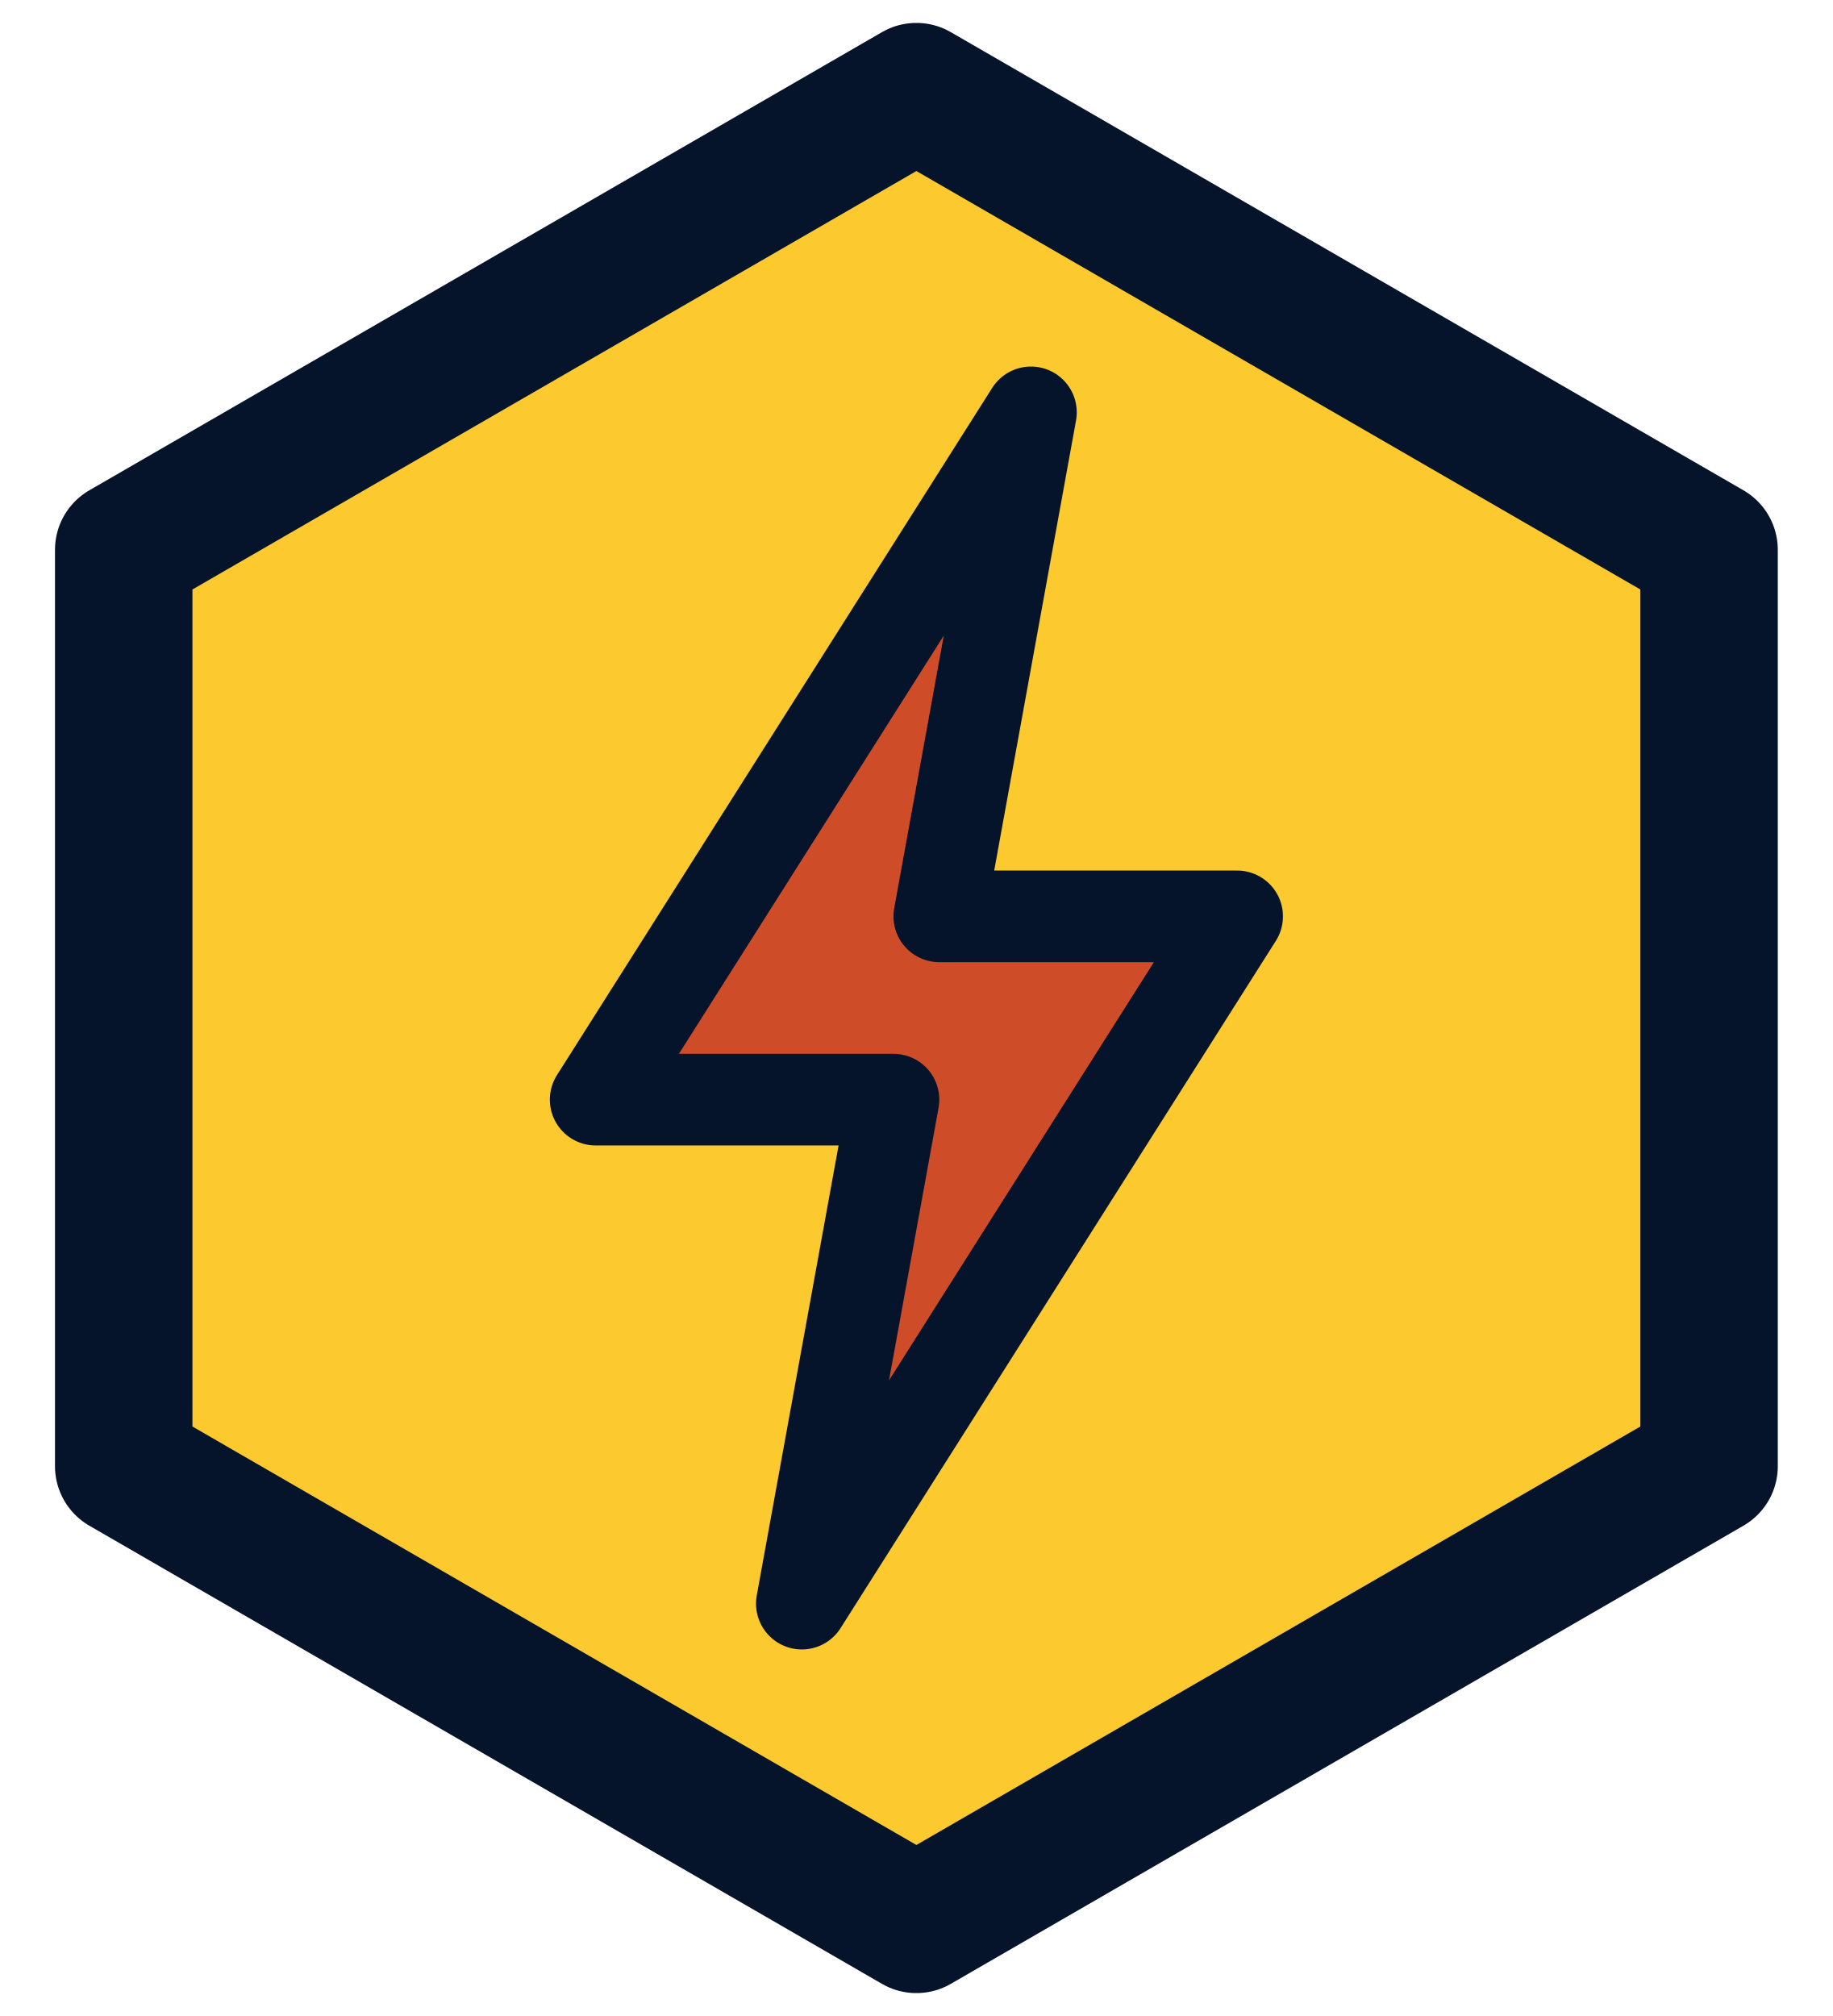
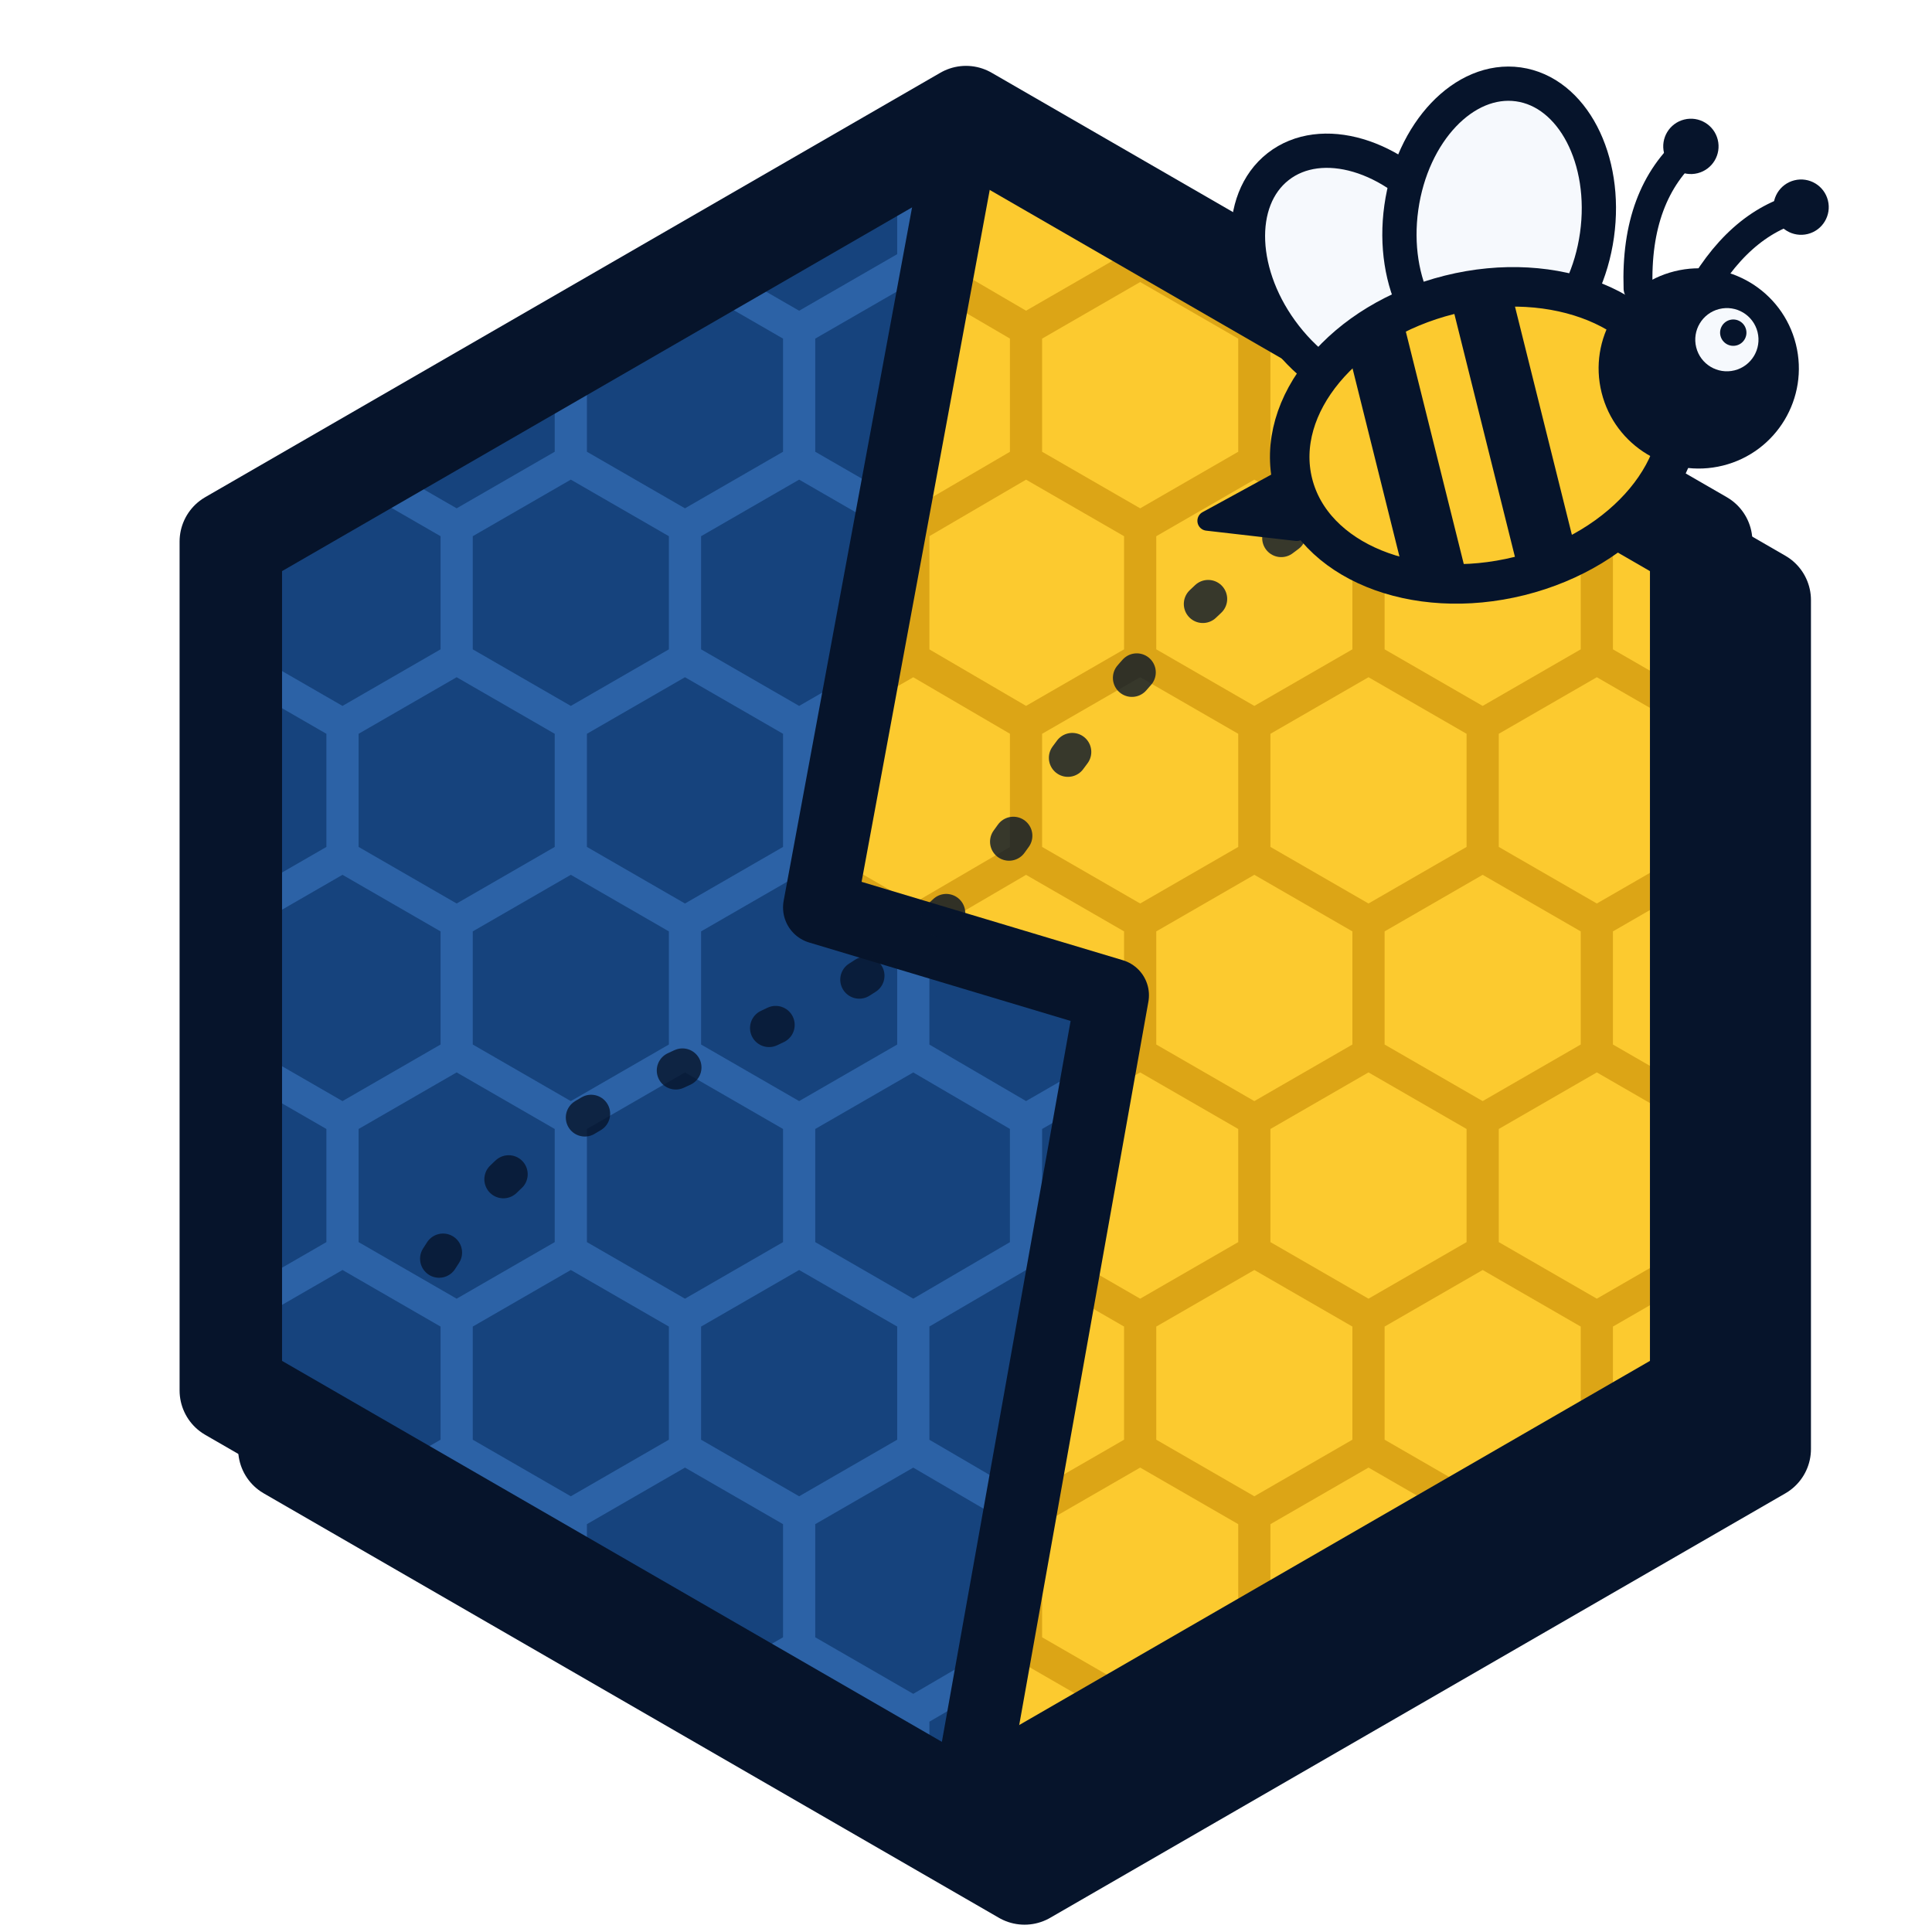
- <svg xmlns="http://www.w3.org/2000/svg" viewBox="0 0 40 44">
-   <path d="M20 2 37.3 12v20L20 42 2.7 32V12z" fill="#fcca2f" stroke="#06142b" stroke-width="3" stroke-linejoin="round" />
-   <path d="M22.5 9 13 24h6.5L17.5 35 27 20h-6.5z" fill="#cf4c28" stroke="#06142b" stroke-width="2" stroke-linejoin="round" />
+ <svg xmlns="http://www.w3.org/2000/svg" viewBox="0 0 132 132" role="img" aria-label="Hive">
+   <defs>
+     <clipPath id="hl-fav">
+       <polygon points="66,8 56,62 76,68 66,124 15.8,95 15.8,37" />
+     </clipPath>
+     <clipPath id="hr-fav">
+       <polygon points="66,8 116.2,37 116.2,95 66,124 76,68 56,62" />
+     </clipPath>
+   </defs>
+   <polygon points="70.00,12.00 120.23,41.00 120.23,99.00 70.00,128.00 19.77,99.00 19.77,41.00" fill="#06142b" stroke="#06142b" stroke-width="7" stroke-linejoin="round" />
+   <polygon points="66,8 56,62 76,68 66,124 15.8,95 15.8,37" fill="#16437d" />
+   <g clip-path="url(#hl-fav)">
+     <path d="M0.0,-9.0L7.8,-4.5L7.8,4.5L0.0,9.0L-7.8,4.5L-7.8,-4.5ZM15.6,-9.0L23.4,-4.5L23.4,4.5L15.6,9.0L7.8,4.5L7.8,-4.5ZM31.2,-9.0L39.0,-4.5L39.0,4.5L31.2,9.0L23.4,4.5L23.4,-4.5ZM46.8,-9.0L54.6,-4.5L54.6,4.5L46.8,9.0L39.0,4.5L39.0,-4.5ZM62.4,-9.0L70.1,-4.5L70.1,4.5L62.4,9.0L54.6,4.5L54.6,-4.5ZM77.9,-9.0L85.7,-4.5L85.7,4.5L77.9,9.0L70.1,4.5L70.1,-4.5ZM93.5,-9.0L101.3,-4.5L101.3,4.5L93.5,9.0L85.7,4.5L85.7,-4.5ZM109.1,-9.0L116.9,-4.5L116.9,4.5L109.1,9.0L101.3,4.5L101.3,-4.5ZM124.7,-9.0L132.5,-4.5L132.5,4.5L124.7,9.0L116.9,4.5L116.9,-4.5ZM140.3,-9.0L148.1,-4.5L148.1,4.5L140.3,9.0L132.5,4.5L132.5,-4.5ZM7.8,4.5L15.6,9.0L15.6,18.0L7.8,22.5L-0.0,18.0L0.0,9.0ZM23.4,4.5L31.2,9.0L31.2,18.0L23.4,22.5L15.6,18.0L15.6,9.0ZM39.0,4.5L46.8,9.0L46.8,18.0L39.0,22.5L31.2,18.0L31.2,9.0ZM54.6,4.5L62.4,9.0L62.4,18.0L54.6,22.5L46.8,18.0L46.8,9.0ZM70.1,4.5L77.9,9.0L77.9,18.0L70.1,22.5L62.4,18.0L62.4,9.0ZM85.7,4.5L93.5,9.0L93.5,18.0L85.7,22.5L77.9,18.0L77.9,9.0ZM101.3,4.5L109.1,9.0L109.1,18.0L101.3,22.5L93.5,18.0L93.5,9.0ZM116.9,4.5L124.7,9.0L124.7,18.0L116.9,22.5L109.1,18.0L109.1,9.0ZM132.5,4.5L140.3,9.0L140.3,18.0L132.5,22.5L124.7,18.0L124.7,9.0ZM0.0,18.0L7.8,22.5L7.8,31.5L0.0,36.0L-7.8,31.5L-7.8,22.5ZM15.6,18.0L23.4,22.5L23.4,31.5L15.6,36.0L7.8,31.5L7.8,22.5ZM31.2,18.0L39.0,22.5L39.0,31.5L31.2,36.0L23.4,31.5L23.4,22.5ZM46.8,18.0L54.6,22.5L54.6,31.5L46.8,36.0L39.0,31.5L39.0,22.5ZM62.4,18.0L70.1,22.5L70.1,31.5L62.4,36.0L54.6,31.5L54.6,22.5ZM77.9,18.0L85.7,22.5L85.7,31.5L77.9,36.0L70.1,31.5L70.1,22.5ZM93.5,18.0L101.3,22.5L101.3,31.5L93.5,36.0L85.7,31.5L85.7,22.5ZM109.1,18.0L116.9,22.5L116.9,31.5L109.1,36.0L101.3,31.5L101.3,22.5ZM124.7,18.0L132.5,22.5L132.5,31.5L124.7,36.0L116.9,31.5L116.9,22.5ZM140.3,18.0L148.1,22.5L148.1,31.5L140.3,36.0L132.5,31.5L132.5,22.5ZM7.8,31.5L15.6,36.0L15.6,45.0L7.8,49.5L-0.0,45.0L0.0,36.0ZM23.4,31.5L31.2,36.0L31.2,45.0L23.4,49.5L15.6,45.0L15.6,36.0ZM39.0,31.5L46.8,36.0L46.8,45.0L39.0,49.5L31.2,45.0L31.2,36.0ZM54.6,31.5L62.4,36.0L62.4,45.0L54.6,49.5L46.8,45.0L46.8,36.0ZM70.1,31.5L77.9,36.0L77.9,45.0L70.1,49.5L62.4,45.0L62.4,36.0ZM85.7,31.5L93.5,36.0L93.5,45.0L85.7,49.5L77.9,45.0L77.9,36.0ZM101.3,31.5L109.1,36.0L109.1,45.0L101.3,49.5L93.5,45.0L93.5,36.0ZM116.9,31.5L124.7,36.0L124.7,45.0L116.9,49.5L109.1,45.0L109.1,36.0ZM132.5,31.5L140.3,36.0L140.3,45.0L132.5,49.5L124.7,45.0L124.7,36.0ZM0.0,45.0L7.8,49.5L7.8,58.5L0.0,63.0L-7.8,58.5L-7.8,49.5ZM15.6,45.0L23.4,49.5L23.4,58.5L15.6,63.0L7.8,58.5L7.8,49.5ZM31.2,45.0L39.0,49.5L39.0,58.5L31.2,63.0L23.4,58.5L23.4,49.5ZM46.8,45.0L54.6,49.5L54.6,58.5L46.8,63.0L39.0,58.5L39.0,49.5ZM62.4,45.0L70.1,49.5L70.1,58.5L62.4,63.0L54.6,58.5L54.6,49.5ZM77.9,45.0L85.7,49.5L85.7,58.5L77.9,63.0L70.1,58.5L70.1,49.5ZM93.5,45.0L101.3,49.5L101.3,58.5L93.5,63.0L85.7,58.5L85.7,49.5ZM109.1,45.0L116.9,49.5L116.9,58.5L109.1,63.0L101.3,58.5L101.3,49.5ZM124.7,45.0L132.5,49.5L132.5,58.5L124.7,63.0L116.9,58.5L116.9,49.5ZM140.3,45.0L148.1,49.5L148.1,58.5L140.3,63.0L132.5,58.5L132.5,49.5ZM7.8,58.5L15.6,63.0L15.6,72.0L7.8,76.5L-0.0,72.0L0.0,63.0ZM23.4,58.5L31.2,63.0L31.2,72.0L23.4,76.5L15.6,72.0L15.6,63.0ZM39.0,58.5L46.8,63.0L46.8,72.0L39.0,76.5L31.2,72.0L31.2,63.0ZM54.6,58.5L62.4,63.0L62.4,72.0L54.6,76.5L46.8,72.0L46.8,63.0ZM70.1,58.5L77.9,63.0L77.9,72.0L70.1,76.5L62.4,72.0L62.4,63.0ZM85.7,58.5L93.5,63.0L93.5,72.0L85.7,76.5L77.9,72.0L77.9,63.0ZM101.3,58.5L109.1,63.0L109.1,72.0L101.3,76.5L93.5,72.0L93.5,63.0ZM116.9,58.5L124.7,63.0L124.7,72.0L116.9,76.5L109.1,72.0L109.1,63.0ZM132.5,58.5L140.3,63.0L140.3,72.0L132.5,76.5L124.7,72.0L124.7,63.0ZM0.0,72.0L7.8,76.5L7.8,85.5L0.0,90.0L-7.8,85.5L-7.8,76.5ZM15.6,72.0L23.4,76.5L23.4,85.5L15.6,90.0L7.8,85.5L7.8,76.5ZM31.2,72.0L39.0,76.5L39.0,85.5L31.2,90.0L23.4,85.5L23.4,76.5ZM46.8,72.0L54.6,76.5L54.6,85.5L46.8,90.0L39.0,85.5L39.0,76.5ZM62.4,72.0L70.1,76.5L70.1,85.5L62.4,90.0L54.6,85.5L54.6,76.5ZM77.9,72.0L85.7,76.5L85.7,85.5L77.9,90.0L70.1,85.5L70.1,76.5ZM93.5,72.0L101.3,76.5L101.3,85.5L93.5,90.0L85.7,85.5L85.7,76.5ZM109.1,72.0L116.9,76.5L116.9,85.5L109.1,90.0L101.3,85.5L101.3,76.5ZM124.7,72.0L132.5,76.5L132.5,85.5L124.7,90.0L116.9,85.5L116.9,76.5ZM140.3,72.0L148.1,76.5L148.1,85.5L140.3,90.0L132.5,85.5L132.5,76.5ZM7.8,85.5L15.6,90.0L15.6,99.0L7.8,103.5L-0.0,99.0L0.0,90.0ZM23.4,85.5L31.2,90.0L31.2,99.0L23.4,103.5L15.6,99.0L15.6,90.0ZM39.0,85.5L46.8,90.0L46.8,99.0L39.0,103.5L31.2,99.0L31.2,90.0ZM54.6,85.5L62.4,90.0L62.4,99.0L54.6,103.5L46.8,99.0L46.8,90.0ZM70.1,85.5L77.9,90.0L77.9,99.0L70.1,103.5L62.4,99.0L62.4,90.0ZM85.7,85.5L93.5,90.0L93.5,99.0L85.7,103.5L77.9,99.0L77.9,90.0ZM101.3,85.5L109.1,90.0L109.1,99.0L101.3,103.5L93.5,99.0L93.5,90.0ZM116.9,85.5L124.7,90.0L124.7,99.0L116.9,103.5L109.1,99.0L109.1,90.0ZM132.5,85.5L140.3,90.0L140.3,99.0L132.5,103.5L124.7,99.0L124.7,90.0ZM0.0,99.0L7.8,103.5L7.8,112.5L0.0,117.0L-7.8,112.5L-7.8,103.5ZM15.6,99.0L23.4,103.5L23.4,112.5L15.6,117.0L7.8,112.5L7.8,103.5ZM31.2,99.0L39.0,103.5L39.0,112.5L31.2,117.0L23.4,112.5L23.4,103.5ZM46.8,99.0L54.6,103.5L54.6,112.5L46.8,117.0L39.0,112.5L39.0,103.5ZM62.4,99.0L70.1,103.5L70.1,112.5L62.4,117.0L54.6,112.5L54.6,103.5ZM77.9,99.0L85.7,103.5L85.7,112.5L77.9,117.0L70.1,112.5L70.1,103.5ZM93.5,99.0L101.3,103.5L101.3,112.5L93.5,117.0L85.7,112.5L85.7,103.5ZM109.1,99.0L116.9,103.5L116.9,112.5L109.1,117.0L101.3,112.5L101.3,103.5ZM124.7,99.0L132.5,103.5L132.5,112.5L124.7,117.0L116.9,112.5L116.9,103.5ZM140.3,99.0L148.1,103.5L148.1,112.5L140.3,117.0L132.5,112.5L132.5,103.5ZM7.8,112.5L15.6,117.0L15.6,126.0L7.8,130.5L-0.0,126.0L0.0,117.0ZM23.4,112.5L31.2,117.0L31.2,126.0L23.4,130.5L15.6,126.0L15.6,117.0ZM39.0,112.5L46.8,117.0L46.8,126.0L39.0,130.5L31.2,126.0L31.2,117.0ZM54.6,112.5L62.4,117.0L62.4,126.0L54.6,130.5L46.8,126.0L46.8,117.0ZM70.1,112.5L77.9,117.0L77.9,126.0L70.1,130.5L62.4,126.0L62.4,117.0ZM85.7,112.5L93.5,117.0L93.5,126.0L85.7,130.5L77.9,126.0L77.9,117.0ZM101.3,112.5L109.1,117.0L109.1,126.0L101.3,130.5L93.5,126.0L93.5,117.0ZM116.9,112.5L124.7,117.0L124.7,126.0L116.9,130.5L109.1,126.0L109.1,117.0ZM132.5,112.5L140.3,117.0L140.3,126.0L132.5,130.5L124.7,126.0L124.7,117.0ZM0.0,126.0L7.8,130.5L7.8,139.5L0.0,144.0L-7.8,139.5L-7.8,130.5ZM15.6,126.0L23.4,130.5L23.4,139.5L15.6,144.0L7.8,139.5L7.8,130.5ZM31.2,126.0L39.0,130.5L39.0,139.5L31.2,144.0L23.4,139.5L23.4,130.5ZM46.8,126.0L54.6,130.5L54.6,139.5L46.8,144.0L39.0,139.5L39.0,130.5ZM62.4,126.0L70.1,130.5L70.1,139.5L62.4,144.0L54.6,139.5L54.6,130.5ZM77.9,126.0L85.7,130.5L85.7,139.5L77.9,144.0L70.1,139.5L70.1,130.5ZM93.5,126.0L101.3,130.5L101.3,139.5L93.5,144.0L85.7,139.5L85.7,130.5ZM109.1,126.0L116.9,130.5L116.9,139.5L109.1,144.0L101.3,139.5L101.3,130.5ZM124.7,126.0L132.5,130.5L132.5,139.5L124.7,144.0L116.9,139.5L116.9,130.5ZM140.3,126.0L148.1,130.5L148.1,139.5L140.3,144.0L132.5,139.5L132.5,130.5Z" fill="none" stroke="#2c62a6" stroke-width="2.2" />
+   </g>
+   <polygon points="66,8 116.2,37 116.2,95 66,124 76,68 56,62" fill="#fcca2f" />
+   <g clip-path="url(#hr-fav)">
+     <path d="M0.0,-9.0L7.8,-4.5L7.8,4.5L0.0,9.0L-7.8,4.5L-7.8,-4.5ZM15.6,-9.0L23.4,-4.5L23.4,4.5L15.6,9.0L7.8,4.5L7.8,-4.5ZM31.2,-9.0L39.0,-4.5L39.0,4.5L31.2,9.0L23.4,4.5L23.4,-4.5ZM46.8,-9.0L54.6,-4.5L54.6,4.5L46.8,9.0L39.0,4.5L39.0,-4.5ZM62.4,-9.0L70.1,-4.5L70.1,4.5L62.4,9.0L54.6,4.5L54.6,-4.5ZM77.9,-9.0L85.7,-4.5L85.7,4.5L77.9,9.0L70.1,4.5L70.1,-4.5ZM93.5,-9.0L101.3,-4.5L101.3,4.5L93.5,9.0L85.7,4.5L85.7,-4.5ZM109.1,-9.0L116.9,-4.5L116.9,4.5L109.1,9.0L101.3,4.5L101.3,-4.5ZM124.7,-9.0L132.5,-4.5L132.5,4.5L124.7,9.0L116.9,4.5L116.9,-4.5ZM140.3,-9.0L148.1,-4.5L148.1,4.5L140.3,9.0L132.5,4.5L132.5,-4.5ZM7.8,4.5L15.6,9.0L15.6,18.0L7.8,22.5L-0.0,18.0L0.0,9.0ZM23.4,4.5L31.2,9.0L31.2,18.0L23.4,22.5L15.6,18.0L15.6,9.0ZM39.0,4.5L46.8,9.0L46.8,18.0L39.0,22.5L31.2,18.0L31.2,9.0ZM54.6,4.5L62.4,9.0L62.4,18.0L54.6,22.5L46.8,18.0L46.8,9.0ZM70.1,4.5L77.9,9.0L77.9,18.0L70.1,22.5L62.4,18.0L62.4,9.0ZM85.7,4.5L93.5,9.0L93.5,18.0L85.7,22.5L77.9,18.0L77.9,9.0ZM101.3,4.5L109.1,9.0L109.1,18.0L101.3,22.5L93.5,18.0L93.5,9.0ZM116.9,4.5L124.7,9.0L124.7,18.0L116.9,22.5L109.1,18.0L109.1,9.0ZM132.5,4.5L140.3,9.0L140.3,18.0L132.5,22.5L124.7,18.0L124.7,9.0ZM0.0,18.0L7.8,22.5L7.8,31.5L0.0,36.0L-7.8,31.5L-7.8,22.5ZM15.6,18.0L23.4,22.5L23.4,31.5L15.6,36.0L7.8,31.5L7.8,22.5ZM31.2,18.0L39.0,22.5L39.0,31.5L31.2,36.0L23.4,31.5L23.4,22.5ZM46.8,18.0L54.6,22.5L54.6,31.5L46.8,36.0L39.0,31.5L39.0,22.5ZM62.4,18.0L70.1,22.5L70.1,31.5L62.4,36.0L54.6,31.5L54.6,22.5ZM77.9,18.0L85.7,22.5L85.7,31.5L77.9,36.0L70.1,31.5L70.1,22.5ZM93.5,18.0L101.3,22.5L101.3,31.5L93.5,36.0L85.7,31.5L85.7,22.5ZM109.1,18.0L116.9,22.5L116.9,31.5L109.1,36.0L101.3,31.5L101.3,22.5ZM124.7,18.0L132.5,22.5L132.5,31.5L124.7,36.0L116.9,31.5L116.9,22.5ZM140.3,18.0L148.1,22.5L148.1,31.5L140.3,36.0L132.5,31.5L132.5,22.5ZM7.8,31.5L15.6,36.0L15.6,45.0L7.8,49.5L-0.0,45.0L0.0,36.0ZM23.4,31.5L31.2,36.0L31.2,45.0L23.4,49.5L15.6,45.0L15.6,36.0ZM39.0,31.5L46.8,36.0L46.8,45.0L39.0,49.5L31.2,45.0L31.2,36.0ZM54.6,31.5L62.4,36.0L62.4,45.0L54.6,49.5L46.8,45.0L46.8,36.0ZM70.1,31.5L77.9,36.0L77.9,45.0L70.1,49.5L62.4,45.0L62.4,36.0ZM85.7,31.5L93.5,36.0L93.5,45.0L85.7,49.5L77.9,45.0L77.9,36.0ZM101.3,31.5L109.1,36.0L109.1,45.0L101.3,49.5L93.5,45.0L93.5,36.0ZM116.9,31.5L124.7,36.0L124.7,45.0L116.9,49.5L109.1,45.0L109.1,36.0ZM132.5,31.5L140.3,36.0L140.3,45.0L132.5,49.5L124.7,45.0L124.7,36.0ZM0.0,45.0L7.8,49.5L7.8,58.5L0.0,63.0L-7.8,58.5L-7.8,49.5ZM15.6,45.0L23.4,49.5L23.4,58.5L15.6,63.0L7.8,58.5L7.8,49.5ZM31.2,45.0L39.0,49.5L39.0,58.5L31.2,63.0L23.4,58.5L23.4,49.5ZM46.8,45.0L54.6,49.5L54.6,58.5L46.8,63.0L39.0,58.5L39.0,49.5ZM62.4,45.0L70.1,49.5L70.1,58.5L62.4,63.0L54.6,58.5L54.6,49.5ZM77.9,45.0L85.7,49.5L85.7,58.5L77.9,63.0L70.1,58.5L70.1,49.5ZM93.5,45.0L101.3,49.5L101.3,58.5L93.5,63.0L85.7,58.5L85.7,49.5ZM109.1,45.0L116.9,49.5L116.9,58.5L109.1,63.0L101.3,58.5L101.3,49.5ZM124.7,45.0L132.5,49.5L132.5,58.5L124.7,63.0L116.9,58.5L116.9,49.5ZM140.3,45.0L148.1,49.5L148.1,58.5L140.3,63.0L132.5,58.5L132.5,49.5ZM7.8,58.5L15.6,63.0L15.6,72.0L7.8,76.5L-0.0,72.0L0.0,63.0ZM23.4,58.5L31.2,63.0L31.2,72.0L23.4,76.5L15.6,72.0L15.6,63.0ZM39.0,58.5L46.8,63.0L46.8,72.0L39.0,76.5L31.2,72.0L31.2,63.0ZM54.6,58.5L62.4,63.0L62.4,72.0L54.6,76.5L46.8,72.0L46.8,63.0ZM70.1,58.5L77.9,63.0L77.9,72.0L70.1,76.5L62.4,72.0L62.4,63.0ZM85.7,58.5L93.5,63.0L93.5,72.0L85.7,76.5L77.9,72.0L77.9,63.0ZM101.3,58.5L109.1,63.0L109.1,72.0L101.3,76.5L93.5,72.0L93.5,63.0ZM116.9,58.5L124.7,63.0L124.7,72.0L116.9,76.5L109.1,72.0L109.1,63.0ZM132.5,58.5L140.3,63.0L140.3,72.0L132.5,76.5L124.7,72.0L124.7,63.0ZM0.0,72.0L7.8,76.5L7.8,85.5L0.0,90.0L-7.8,85.5L-7.8,76.5ZM15.6,72.0L23.4,76.5L23.4,85.5L15.6,90.0L7.8,85.5L7.8,76.5ZM31.2,72.0L39.0,76.5L39.0,85.5L31.2,90.0L23.4,85.5L23.4,76.5ZM46.8,72.0L54.6,76.5L54.6,85.5L46.8,90.0L39.0,85.5L39.0,76.5ZM62.4,72.0L70.1,76.5L70.1,85.5L62.4,90.0L54.6,85.5L54.6,76.5ZM77.9,72.0L85.7,76.5L85.7,85.5L77.9,90.0L70.1,85.5L70.1,76.5ZM93.5,72.0L101.3,76.5L101.3,85.5L93.5,90.0L85.7,85.5L85.7,76.5ZM109.1,72.0L116.9,76.5L116.9,85.5L109.1,90.0L101.3,85.5L101.3,76.5ZM124.7,72.0L132.5,76.5L132.5,85.5L124.7,90.0L116.9,85.5L116.9,76.5ZM140.3,72.0L148.1,76.5L148.1,85.5L140.3,90.0L132.5,85.5L132.5,76.5ZM7.8,85.5L15.6,90.0L15.6,99.0L7.8,103.5L-0.0,99.0L0.0,90.0ZM23.4,85.5L31.2,90.0L31.2,99.0L23.4,103.5L15.6,99.0L15.6,90.0ZM39.0,85.5L46.8,90.0L46.8,99.0L39.0,103.5L31.2,99.0L31.2,90.0ZM54.6,85.5L62.4,90.0L62.4,99.0L54.6,103.5L46.8,99.0L46.8,90.0ZM70.1,85.5L77.9,90.0L77.9,99.0L70.1,103.5L62.4,99.0L62.4,90.0ZM85.7,85.5L93.5,90.0L93.5,99.0L85.7,103.5L77.9,99.0L77.9,90.0ZM101.3,85.5L109.1,90.0L109.1,99.0L101.3,103.5L93.5,99.0L93.5,90.0ZM116.9,85.5L124.7,90.0L124.7,99.0L116.9,103.5L109.1,99.0L109.1,90.0ZM132.5,85.5L140.3,90.0L140.3,99.0L132.5,103.5L124.7,99.0L124.7,90.0ZM0.0,99.0L7.8,103.5L7.8,112.5L0.0,117.0L-7.8,112.5L-7.8,103.5ZM15.6,99.0L23.4,103.5L23.4,112.5L15.6,117.0L7.8,112.5L7.8,103.5ZM31.2,99.0L39.0,103.5L39.0,112.5L31.2,117.0L23.4,112.5L23.4,103.5ZM46.8,99.0L54.6,103.5L54.6,112.5L46.8,117.0L39.0,112.5L39.0,103.5ZM62.4,99.0L70.1,103.5L70.1,112.5L62.4,117.0L54.6,112.5L54.6,103.5ZM77.9,99.0L85.7,103.5L85.7,112.5L77.9,117.0L70.1,112.5L70.1,103.5ZM93.5,99.0L101.3,103.5L101.3,112.5L93.5,117.0L85.7,112.5L85.7,103.5ZM109.1,99.0L116.9,103.5L116.9,112.5L109.1,117.0L101.3,112.5L101.3,103.5ZM124.7,99.0L132.5,103.5L132.5,112.5L124.7,117.0L116.9,112.5L116.9,103.5ZM140.3,99.0L148.1,103.5L148.1,112.5L140.3,117.0L132.5,112.5L132.5,103.5ZM7.8,112.5L15.6,117.0L15.6,126.0L7.8,130.5L-0.0,126.0L0.0,117.0ZM23.4,112.5L31.2,117.0L31.2,126.0L23.4,130.5L15.6,126.0L15.6,117.0ZM39.0,112.5L46.8,117.0L46.8,126.0L39.0,130.5L31.2,126.0L31.2,117.0ZM54.6,112.5L62.4,117.0L62.4,126.0L54.6,130.5L46.8,126.0L46.8,117.0ZM70.1,112.5L77.9,117.0L77.9,126.0L70.1,130.5L62.4,126.0L62.4,117.0ZM85.7,112.5L93.5,117.0L93.5,126.0L85.7,130.5L77.9,126.0L77.9,117.0ZM101.3,112.5L109.1,117.0L109.1,126.0L101.3,130.5L93.5,126.0L93.5,117.0ZM116.9,112.5L124.7,117.0L124.7,126.0L116.9,130.5L109.1,126.0L109.1,117.0ZM132.5,112.5L140.3,117.0L140.3,126.0L132.5,130.5L124.7,126.0L124.7,117.0ZM0.0,126.0L7.8,130.5L7.8,139.5L0.0,144.0L-7.8,139.5L-7.8,130.5ZM15.6,126.0L23.4,130.5L23.4,139.5L15.6,144.0L7.8,139.5L7.8,130.5ZM31.2,126.0L39.0,130.5L39.0,139.5L31.2,144.0L23.4,139.5L23.4,130.5ZM46.8,126.0L54.6,130.5L54.6,139.5L46.8,144.0L39.0,139.5L39.0,130.5ZM62.4,126.0L70.1,130.5L70.1,139.5L62.4,144.0L54.6,139.5L54.6,130.5ZM77.9,126.0L85.7,130.5L85.7,139.5L77.9,144.0L70.1,139.5L70.1,130.5ZM93.5,126.0L101.3,130.5L101.3,139.5L93.5,144.0L85.7,139.5L85.7,130.5ZM109.1,126.0L116.9,130.5L116.9,139.5L109.1,144.0L101.3,139.5L101.3,130.5ZM124.7,126.0L132.5,130.5L132.5,139.5L124.7,144.0L116.9,139.5L116.9,130.5ZM140.3,126.0L148.1,130.5L148.1,139.5L140.3,144.0L132.5,139.5L132.5,130.5Z" fill="none" stroke="#dca516" stroke-width="2.2" />
+   </g>
+   <polyline points="66,8 56,62 76,68 66,124" fill="none" stroke="#06142b" stroke-width="5" stroke-linejoin="round" stroke-linecap="round" />
+   <polygon points="66.00,8.00 116.23,37.00 116.23,95.00 66.00,124.00 15.77,95.00 15.77,37.00" fill="none" stroke="#06142b" stroke-width="7" stroke-linejoin="round" />
+   <path d="M30 86 C40 70 58 74 70 56 S92 34 98 30" fill="none" stroke="#06142b" stroke-width="2.6" stroke-linecap="round" stroke-dasharray="0.5 6.5" opacity=".8" />
+   <g transform="translate(101 28) rotate(-14) scale(0.9)">
+     <g>
+       <ellipse cx="-6" cy="-12" rx="7.5" ry="10.5" transform="rotate(-24 -6 -12)" fill="#f6f9fd" stroke="#06142b" stroke-width="2.6" />
+       <ellipse cx="5" cy="-13.5" rx="7.5" ry="10.5" transform="rotate(22 5 -13.5)" fill="#f6f9fd" stroke="#06142b" stroke-width="2.6" />
+       <path d="M-15.5 1.5 L-22 3.2 L-15.6 5.6 Z" fill="#06142b" stroke="#06142b" stroke-width="1.5" stroke-linejoin="round" />
+       <clipPath id="bb-fav">
+         <ellipse cx="0" cy="2" rx="15" ry="11" />
+       </clipPath>
+       <ellipse cx="0" cy="2" rx="15" ry="11" fill="#fcca2f" />
+       <g clip-path="url(#bb-fav)" fill="#06142b">
+         <rect x="-8.5" y="-10" width="4.6" height="24" />
+         <rect x="0" y="-10" width="4.6" height="24" />
+       </g>
+       <ellipse cx="0" cy="2" rx="15" ry="11" fill="none" stroke="#06142b" stroke-width="3" />
+       <path d="M14 -6 q1.5 -7 6.5 -9.5 M18 -4 q4.5 -5 9.5 -5" fill="none" stroke="#06142b" stroke-width="2.2" stroke-linecap="round" />
+       <circle cx="20.5" cy="-15.5" r="2.1" fill="#06142b" />
+       <circle cx="27.5" cy="-9" r="2.1" fill="#06142b" />
+       <circle cx="17" cy="1" r="7.6" fill="#06142b" />
+       <circle cx="19.6" cy="-0.6" r="2.4" fill="#f6f9fd" />
+       <circle cx="20.2" cy="-1" r="1" fill="#06142b" />
+     </g>
+   </g>
</svg>
